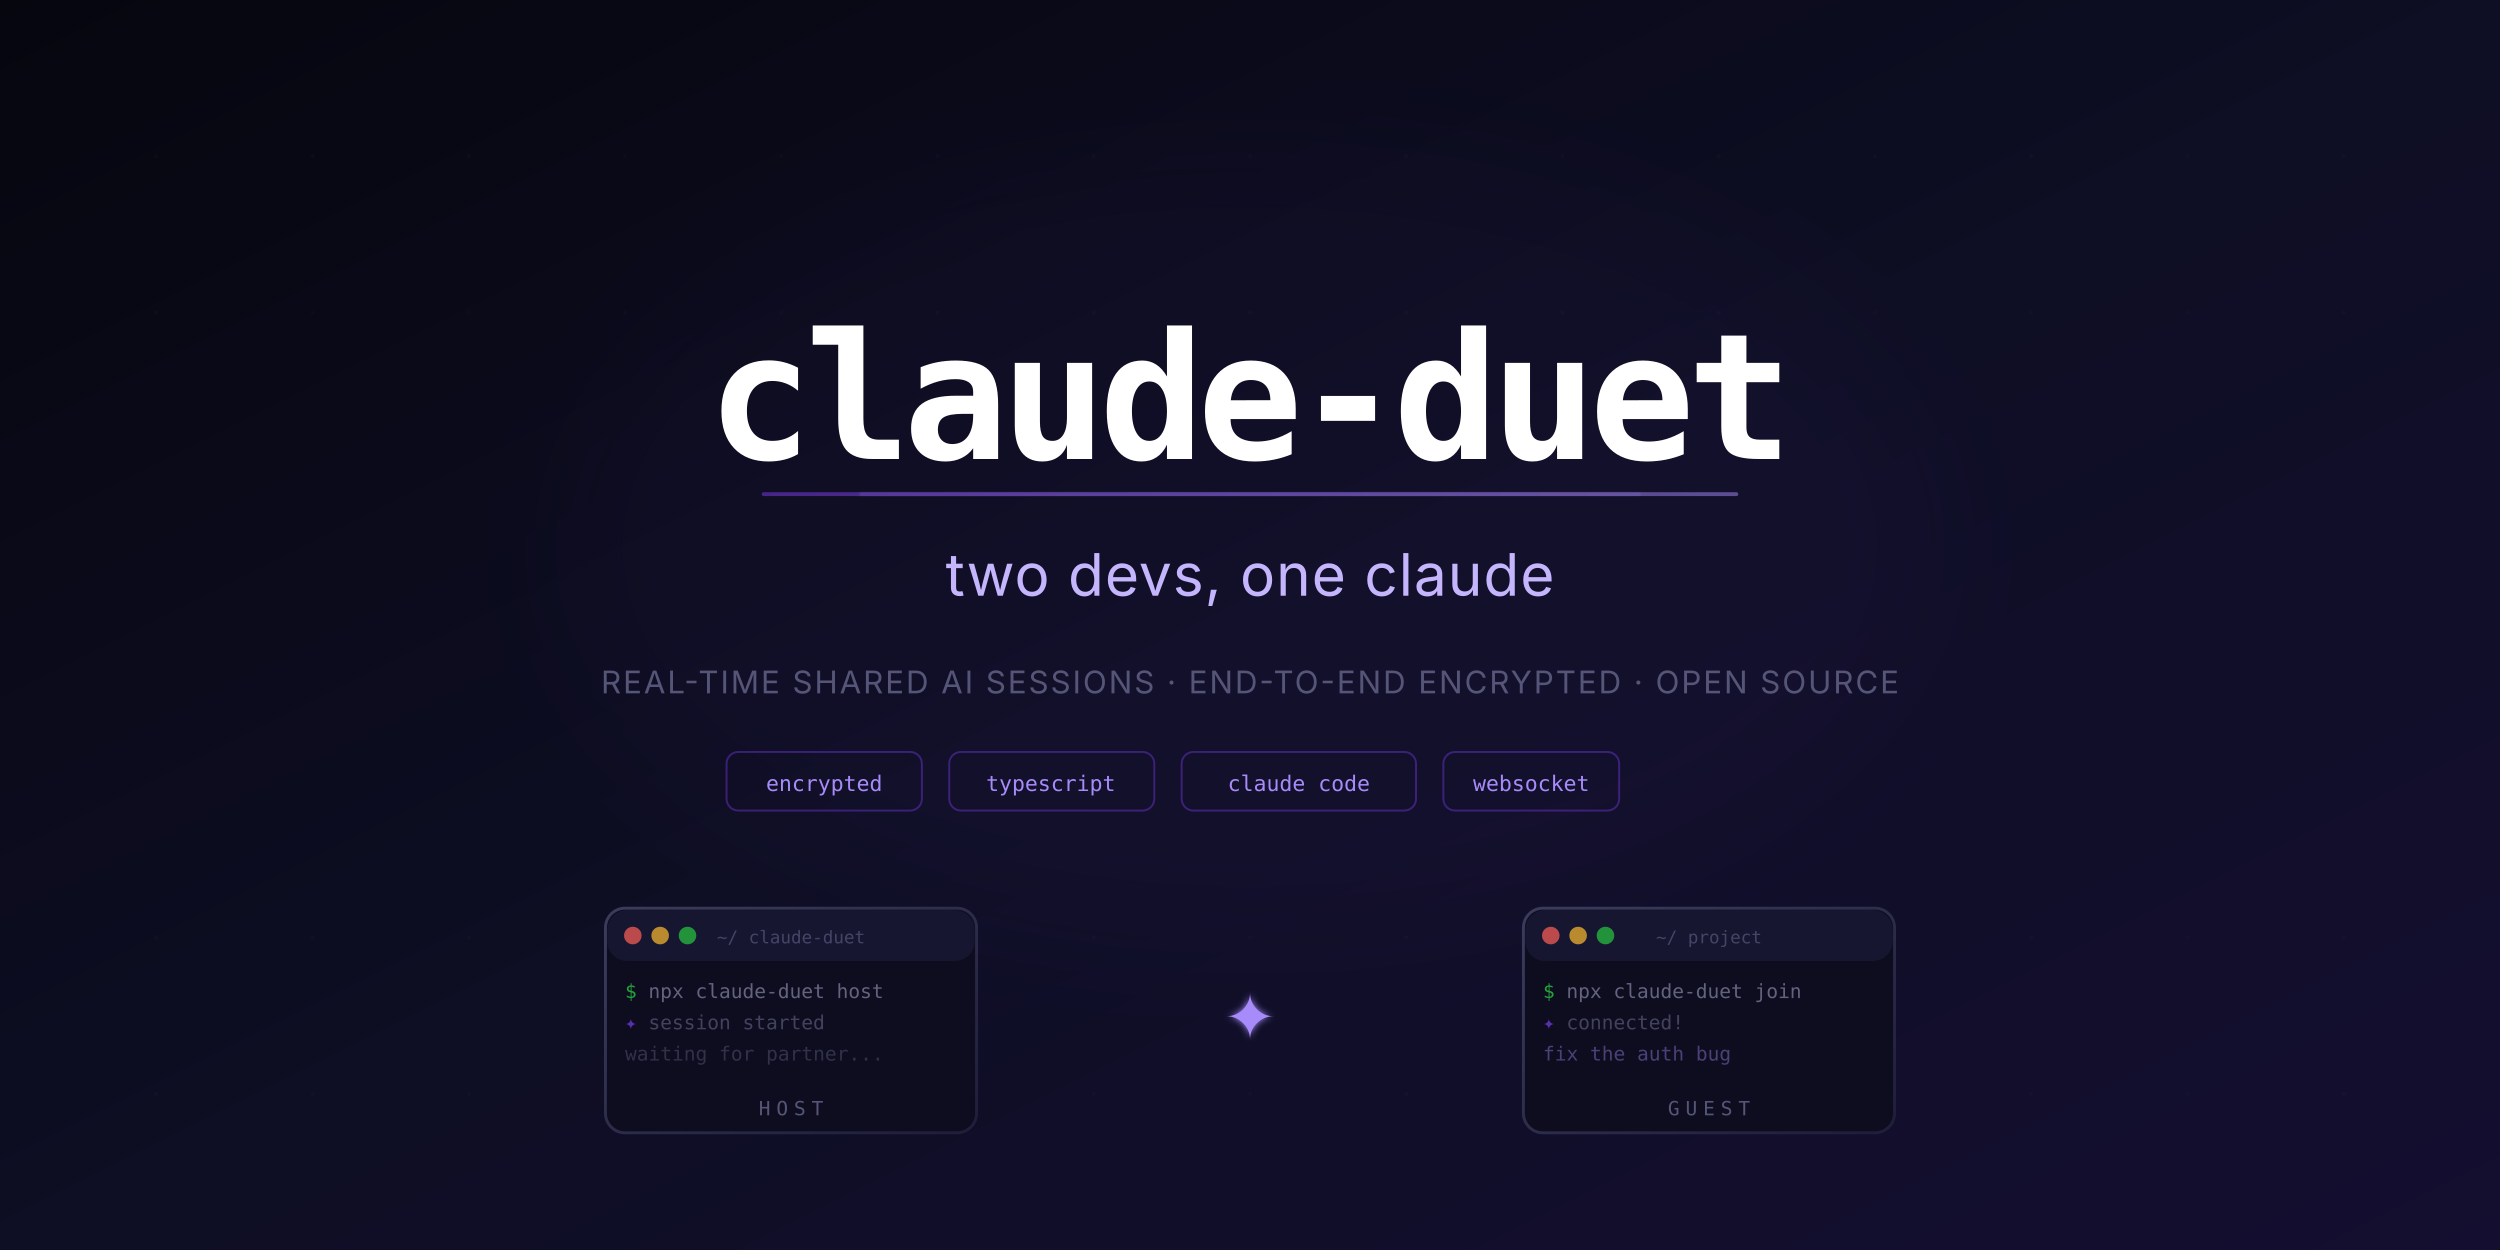
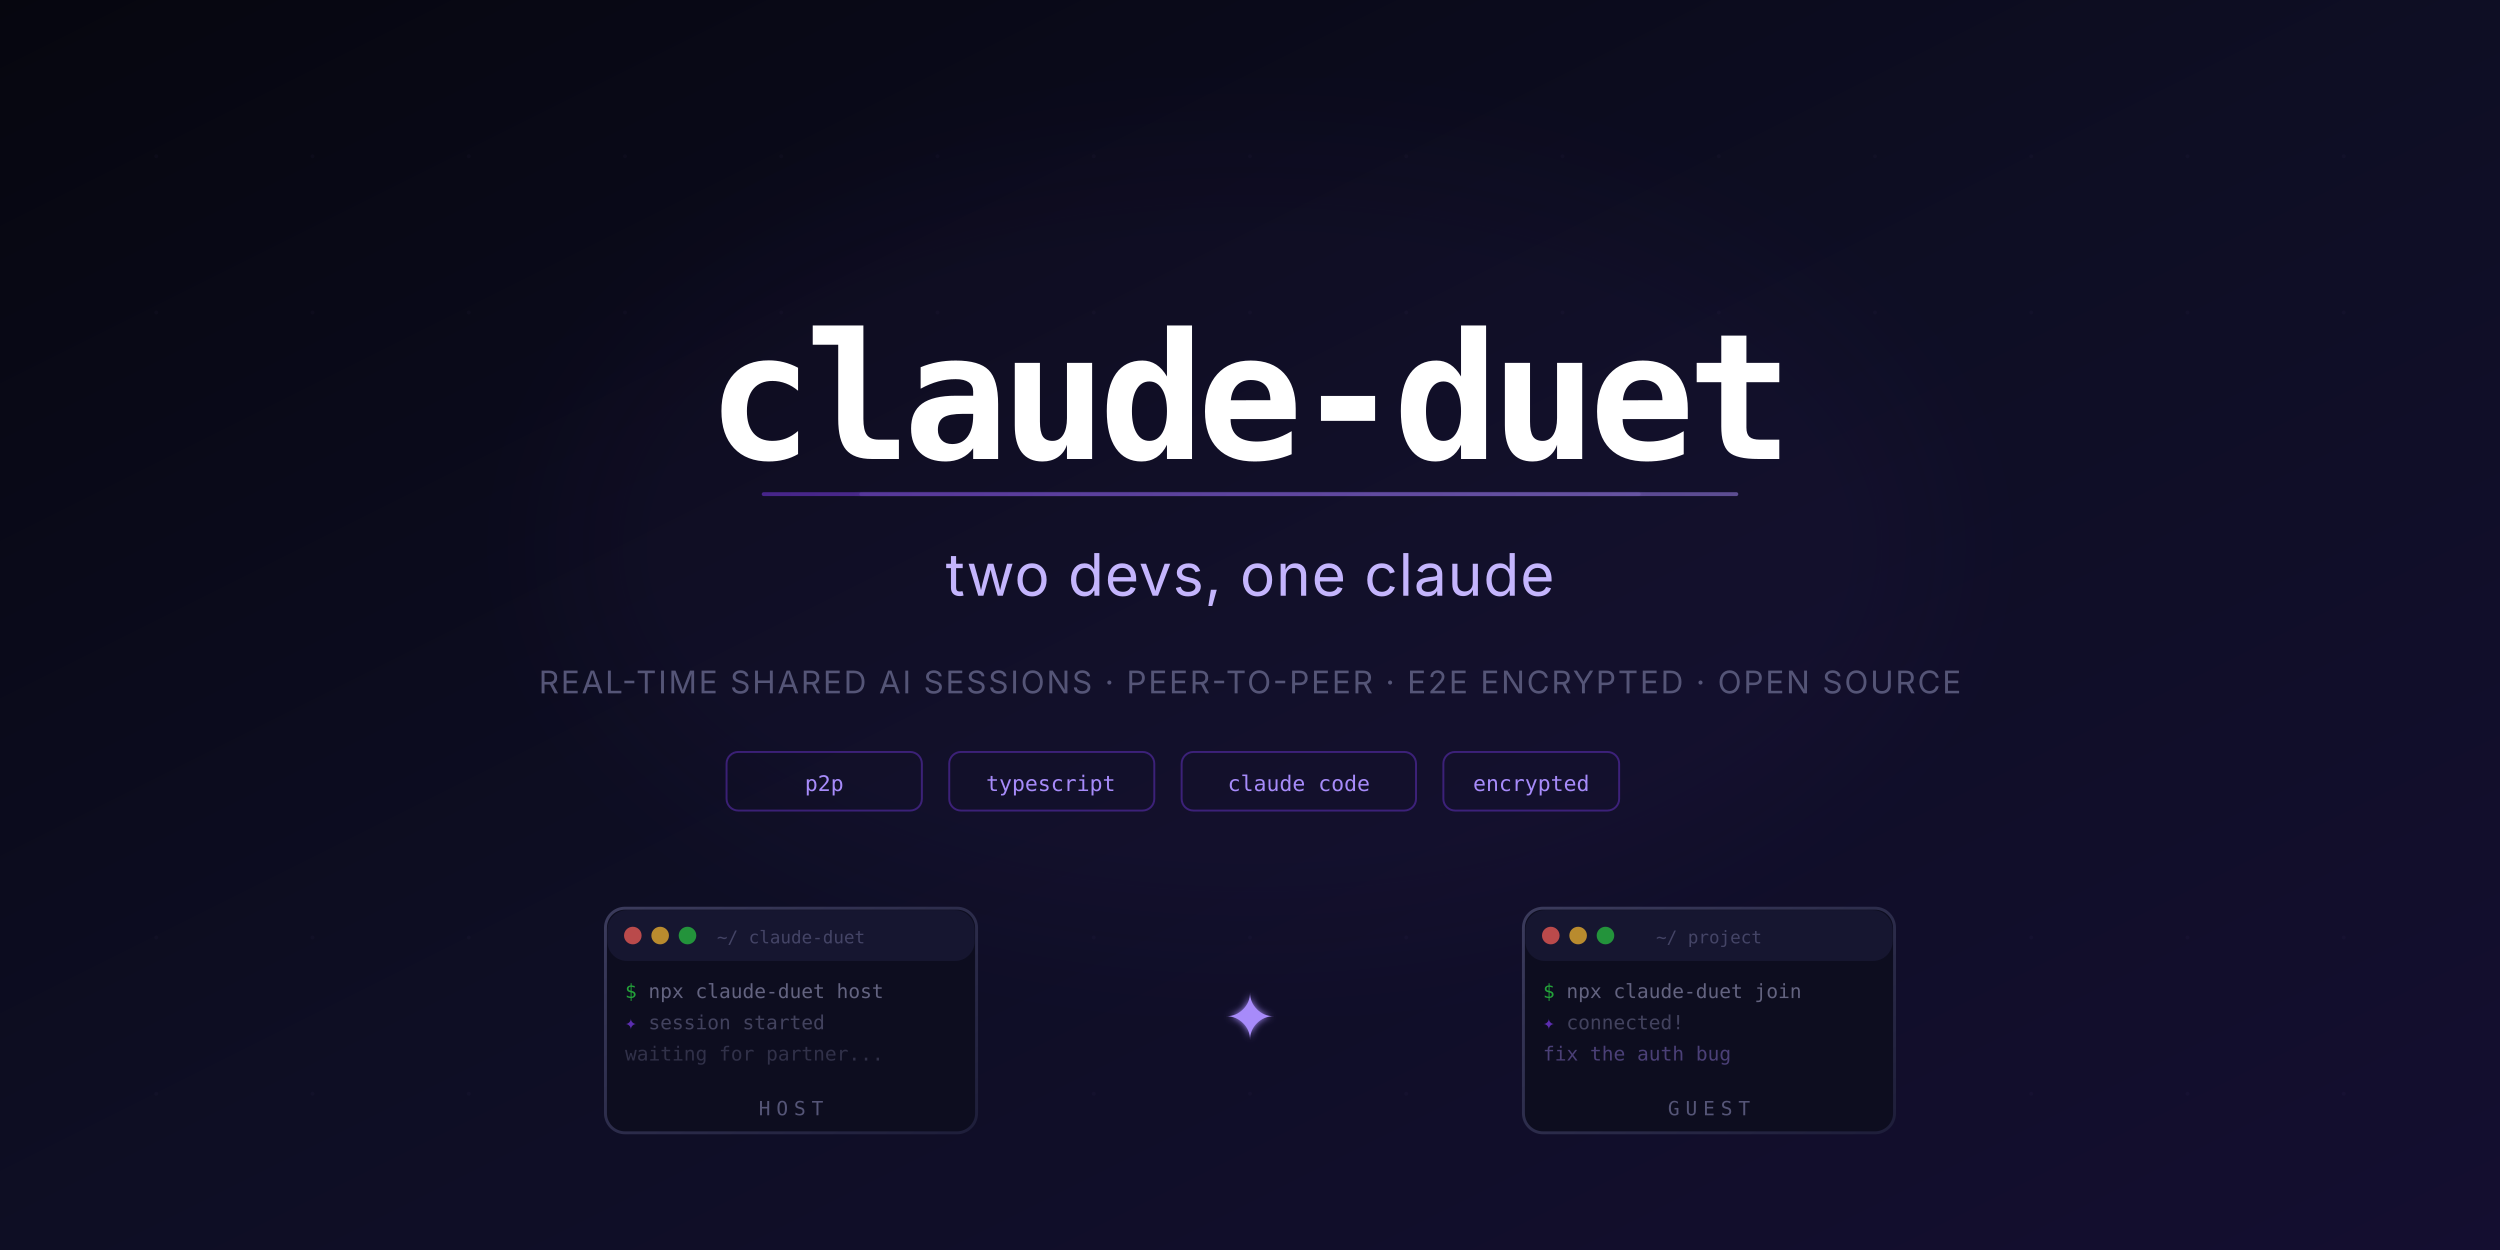
<svg xmlns="http://www.w3.org/2000/svg" width="1280" height="640" viewBox="0 0 1280 640">
  <defs>
    <linearGradient id="bg" x1="0%" y1="0%" x2="100%" y2="100%">
      <stop offset="0%" style="stop-color:#06060f;stop-opacity:1" />
      <stop offset="50%" style="stop-color:#0e0e24;stop-opacity:1" />
      <stop offset="100%" style="stop-color:#140e30;stop-opacity:1" />
    </linearGradient>
    <linearGradient id="accent" x1="0%" y1="0%" x2="100%" y2="0%">
      <stop offset="0%" style="stop-color:#7c3aed;stop-opacity:1" />
      <stop offset="100%" style="stop-color:#a78bfa;stop-opacity:1" />
    </linearGradient>
    <linearGradient id="line-fade" x1="0%" y1="0%" x2="100%" y2="0%">
      <stop offset="0%" style="stop-color:#7c3aed;stop-opacity:0" />
      <stop offset="20%" style="stop-color:#7c3aed;stop-opacity:0.6" />
      <stop offset="50%" style="stop-color:#a78bfa;stop-opacity:1" />
      <stop offset="80%" style="stop-color:#7c3aed;stop-opacity:0.6" />
      <stop offset="100%" style="stop-color:#7c3aed;stop-opacity:0" />
    </linearGradient>
    <linearGradient id="terminal-border" x1="0%" y1="0%" x2="100%" y2="100%">
      <stop offset="0%" style="stop-color:#3b3b5c;stop-opacity:1" />
      <stop offset="100%" style="stop-color:#1e1e3a;stop-opacity:1" />
    </linearGradient>
    <filter id="glow-sm">
      <feGaussianBlur stdDeviation="2" result="blur" />
      <feMerge>
        <feMergeNode in="blur" />
        <feMergeNode in="SourceGraphic" />
      </feMerge>
    </filter>
    <filter id="glow-lg">
      <feGaussianBlur stdDeviation="30" />
    </filter>
  </defs>
  <rect width="1280" height="640" fill="url(#bg)" />
  <ellipse cx="640" cy="280" rx="350" ry="200" fill="#7c3aed" opacity="0.035" filter="url(#glow-lg)" />
  <g opacity="0.025" fill="#a78bfa">
    <circle cx="80" cy="80" r="1" />
    <circle cx="160" cy="80" r="1" />
    <circle cx="240" cy="80" r="1" />
    <circle cx="320" cy="80" r="1" />
    <circle cx="400" cy="80" r="1" />
    <circle cx="480" cy="80" r="1" />
    <circle cx="560" cy="80" r="1" />
    <circle cx="640" cy="80" r="1" />
    <circle cx="720" cy="80" r="1" />
    <circle cx="800" cy="80" r="1" />
    <circle cx="880" cy="80" r="1" />
    <circle cx="960" cy="80" r="1" />
    <circle cx="1040" cy="80" r="1" />
    <circle cx="1120" cy="80" r="1" />
    <circle cx="1200" cy="80" r="1" />
    <circle cx="80" cy="160" r="1" />
    <circle cx="160" cy="160" r="1" />
    <circle cx="240" cy="160" r="1" />
    <circle cx="320" cy="160" r="1" />
    <circle cx="400" cy="160" r="1" />
    <circle cx="480" cy="160" r="1" />
    <circle cx="560" cy="160" r="1" />
    <circle cx="640" cy="160" r="1" />
    <circle cx="720" cy="160" r="1" />
    <circle cx="800" cy="160" r="1" />
    <circle cx="880" cy="160" r="1" />
    <circle cx="960" cy="160" r="1" />
    <circle cx="1040" cy="160" r="1" />
    <circle cx="1120" cy="160" r="1" />
    <circle cx="1200" cy="160" r="1" />
    <circle cx="80" cy="480" r="1" />
    <circle cx="160" cy="480" r="1" />
    <circle cx="240" cy="480" r="1" />
    <circle cx="320" cy="480" r="1" />
    <circle cx="400" cy="480" r="1" />
    <circle cx="480" cy="480" r="1" />
    <circle cx="560" cy="480" r="1" />
    <circle cx="640" cy="480" r="1" />
    <circle cx="720" cy="480" r="1" />
    <circle cx="800" cy="480" r="1" />
    <circle cx="880" cy="480" r="1" />
    <circle cx="960" cy="480" r="1" />
    <circle cx="1040" cy="480" r="1" />
    <circle cx="1120" cy="480" r="1" />
    <circle cx="1200" cy="480" r="1" />
    <circle cx="80" cy="560" r="1" />
    <circle cx="160" cy="560" r="1" />
    <circle cx="240" cy="560" r="1" />
    <circle cx="320" cy="560" r="1" />
    <circle cx="400" cy="560" r="1" />
    <circle cx="480" cy="560" r="1" />
    <circle cx="560" cy="560" r="1" />
    <circle cx="640" cy="560" r="1" />
    <circle cx="720" cy="560" r="1" />
    <circle cx="800" cy="560" r="1" />
    <circle cx="880" cy="560" r="1" />
    <circle cx="960" cy="560" r="1" />
    <circle cx="1040" cy="560" r="1" />
    <circle cx="1120" cy="560" r="1" />
    <circle cx="1200" cy="560" r="1" />
  </g>
  <text x="640" y="235" font-family="'SF Mono', 'Fira Code', 'JetBrains Mono', 'Cascadia Code', Menlo, monospace" font-size="90" font-weight="700" fill="#ffffff" text-anchor="middle" letter-spacing="-4">claude-duet</text>
  <rect x="390" y="252" width="500" height="2" rx="1" fill="url(#accent)" opacity="0.5" />
  <rect x="440" y="252" width="400" height="2" rx="1" fill="#a78bfa" opacity="0.15" filter="url(#glow-sm)" />
  <text x="640" y="305" font-family="'Inter', 'SF Pro Display', 'Segoe UI', Helvetica, Arial, sans-serif" font-size="30" fill="#c4b5fd" text-anchor="middle" font-weight="400" letter-spacing="0.5">two devs, one claude</text>
-   <text x="640" y="355" font-family="'Inter', 'SF Pro Display', 'Segoe UI', Helvetica, Arial, sans-serif" font-size="16" fill="#555577" text-anchor="middle" letter-spacing="1">REAL-TIME SHARED AI SESSIONS  ·  END-TO-END ENCRYPTED  ·  OPEN SOURCE</text>
+   <text x="640" y="355" font-family="'Inter', 'SF Pro Display', 'Segoe UI', Helvetica, Arial, sans-serif" font-size="16" fill="#555577" text-anchor="middle" letter-spacing="1">REAL-TIME SHARED AI SESSIONS  ·  PEER-TO-PEER  ·  E2E ENCRYPTED  ·  OPEN SOURCE</text>
  <g transform="translate(372, 385)">
    <rect x="0" y="0" width="100" height="30" rx="6" fill="none" stroke="#7c3aed" stroke-width="1" stroke-opacity="0.4" />
-     <text x="50" y="20" font-family="'SF Mono', Menlo, monospace" font-size="11" fill="#a78bfa" text-anchor="middle">encrypted</text>
+     <text x="50" y="20" font-family="'SF Mono', Menlo, monospace" font-size="11" fill="#a78bfa" text-anchor="middle">p2p</text>
  </g>
  <g transform="translate(486, 385)">
    <rect x="0" y="0" width="105" height="30" rx="6" fill="none" stroke="#7c3aed" stroke-width="1" stroke-opacity="0.4" />
    <text x="52" y="20" font-family="'SF Mono', Menlo, monospace" font-size="11" fill="#a78bfa" text-anchor="middle">typescript</text>
  </g>
  <g transform="translate(605, 385)">
    <rect x="0" y="0" width="120" height="30" rx="6" fill="none" stroke="#7c3aed" stroke-width="1" stroke-opacity="0.4" />
    <text x="60" y="20" font-family="'SF Mono', Menlo, monospace" font-size="11" fill="#a78bfa" text-anchor="middle">claude code</text>
  </g>
  <g transform="translate(739, 385)">
    <rect x="0" y="0" width="90" height="30" rx="6" fill="none" stroke="#7c3aed" stroke-width="1" stroke-opacity="0.4" />
-     <text x="45" y="20" font-family="'SF Mono', Menlo, monospace" font-size="11" fill="#a78bfa" text-anchor="middle">websocket</text>
+     <text x="45" y="20" font-family="'SF Mono', Menlo, monospace" font-size="11" fill="#a78bfa" text-anchor="middle">encrypted</text>
  </g>
  <g transform="translate(310, 465)">
    <rect x="0" y="0" width="190" height="115" rx="10" fill="#0d0d1f" stroke="url(#terminal-border)" stroke-width="1.5" />
    <rect x="1" y="1" width="188" height="26" rx="10" fill="#161630" />
    <circle cx="14" cy="14" r="4.5" fill="#ff5f57" opacity="0.7" />
    <circle cx="28" cy="14" r="4.5" fill="#febc2e" opacity="0.7" />
    <circle cx="42" cy="14" r="4.5" fill="#28c840" opacity="0.7" />
    <text x="95" y="18" font-family="'SF Mono', Menlo, monospace" font-size="9" fill="#444466" text-anchor="middle">~/ claude-duet</text>
    <text x="10" y="46" font-family="'SF Mono', Menlo, monospace" font-size="10" fill="#28c840" opacity="0.8">$</text>
    <text x="22" y="46" font-family="'SF Mono', Menlo, monospace" font-size="10" fill="#8888aa" opacity="0.7">npx claude-duet host</text>
    <text x="10" y="62" font-family="'SF Mono', Menlo, monospace" font-size="10" fill="#7c3aed" opacity="0.7">✦</text>
    <text x="22" y="62" font-family="'SF Mono', Menlo, monospace" font-size="10" fill="#666688" opacity="0.6">session started</text>
    <text x="10" y="78" font-family="'SF Mono', Menlo, monospace" font-size="10" fill="#666688" opacity="0.4">waiting for partner...</text>
    <text x="95" y="106" font-family="'SF Mono', Menlo, monospace" font-size="10" fill="#555577" text-anchor="middle" letter-spacing="3">HOST</text>
  </g>
  <g transform="translate(780, 465)">
    <rect x="0" y="0" width="190" height="115" rx="10" fill="#0d0d1f" stroke="url(#terminal-border)" stroke-width="1.5" />
    <rect x="1" y="1" width="188" height="26" rx="10" fill="#161630" />
    <circle cx="14" cy="14" r="4.5" fill="#ff5f57" opacity="0.7" />
    <circle cx="28" cy="14" r="4.5" fill="#febc2e" opacity="0.7" />
    <circle cx="42" cy="14" r="4.5" fill="#28c840" opacity="0.7" />
    <text x="95" y="18" font-family="'SF Mono', Menlo, monospace" font-size="9" fill="#444466" text-anchor="middle">~/ project</text>
    <text x="10" y="46" font-family="'SF Mono', Menlo, monospace" font-size="10" fill="#28c840" opacity="0.8">$</text>
    <text x="22" y="46" font-family="'SF Mono', Menlo, monospace" font-size="10" fill="#8888aa" opacity="0.7">npx claude-duet join</text>
    <text x="10" y="62" font-family="'SF Mono', Menlo, monospace" font-size="10" fill="#7c3aed" opacity="0.7">✦</text>
    <text x="22" y="62" font-family="'SF Mono', Menlo, monospace" font-size="10" fill="#666688" opacity="0.6">connected!</text>
    <text x="10" y="78" font-family="'SF Mono', Menlo, monospace" font-size="10" fill="#a78bfa" opacity="0.4">fix the auth bug</text>
    <text x="95" y="106" font-family="'SF Mono', Menlo, monospace" font-size="10" fill="#555577" text-anchor="middle" letter-spacing="3">GUEST</text>
  </g>
  <line x1="500" y1="522" x2="780" y2="522" stroke="url(#line-fade)" stroke-width="1.5" stroke-dasharray="8,5" />
  <text x="640" y="532" font-family="system-ui, sans-serif" font-size="32" fill="#a78bfa" text-anchor="middle" filter="url(#glow-sm)">✦</text>
</svg>
